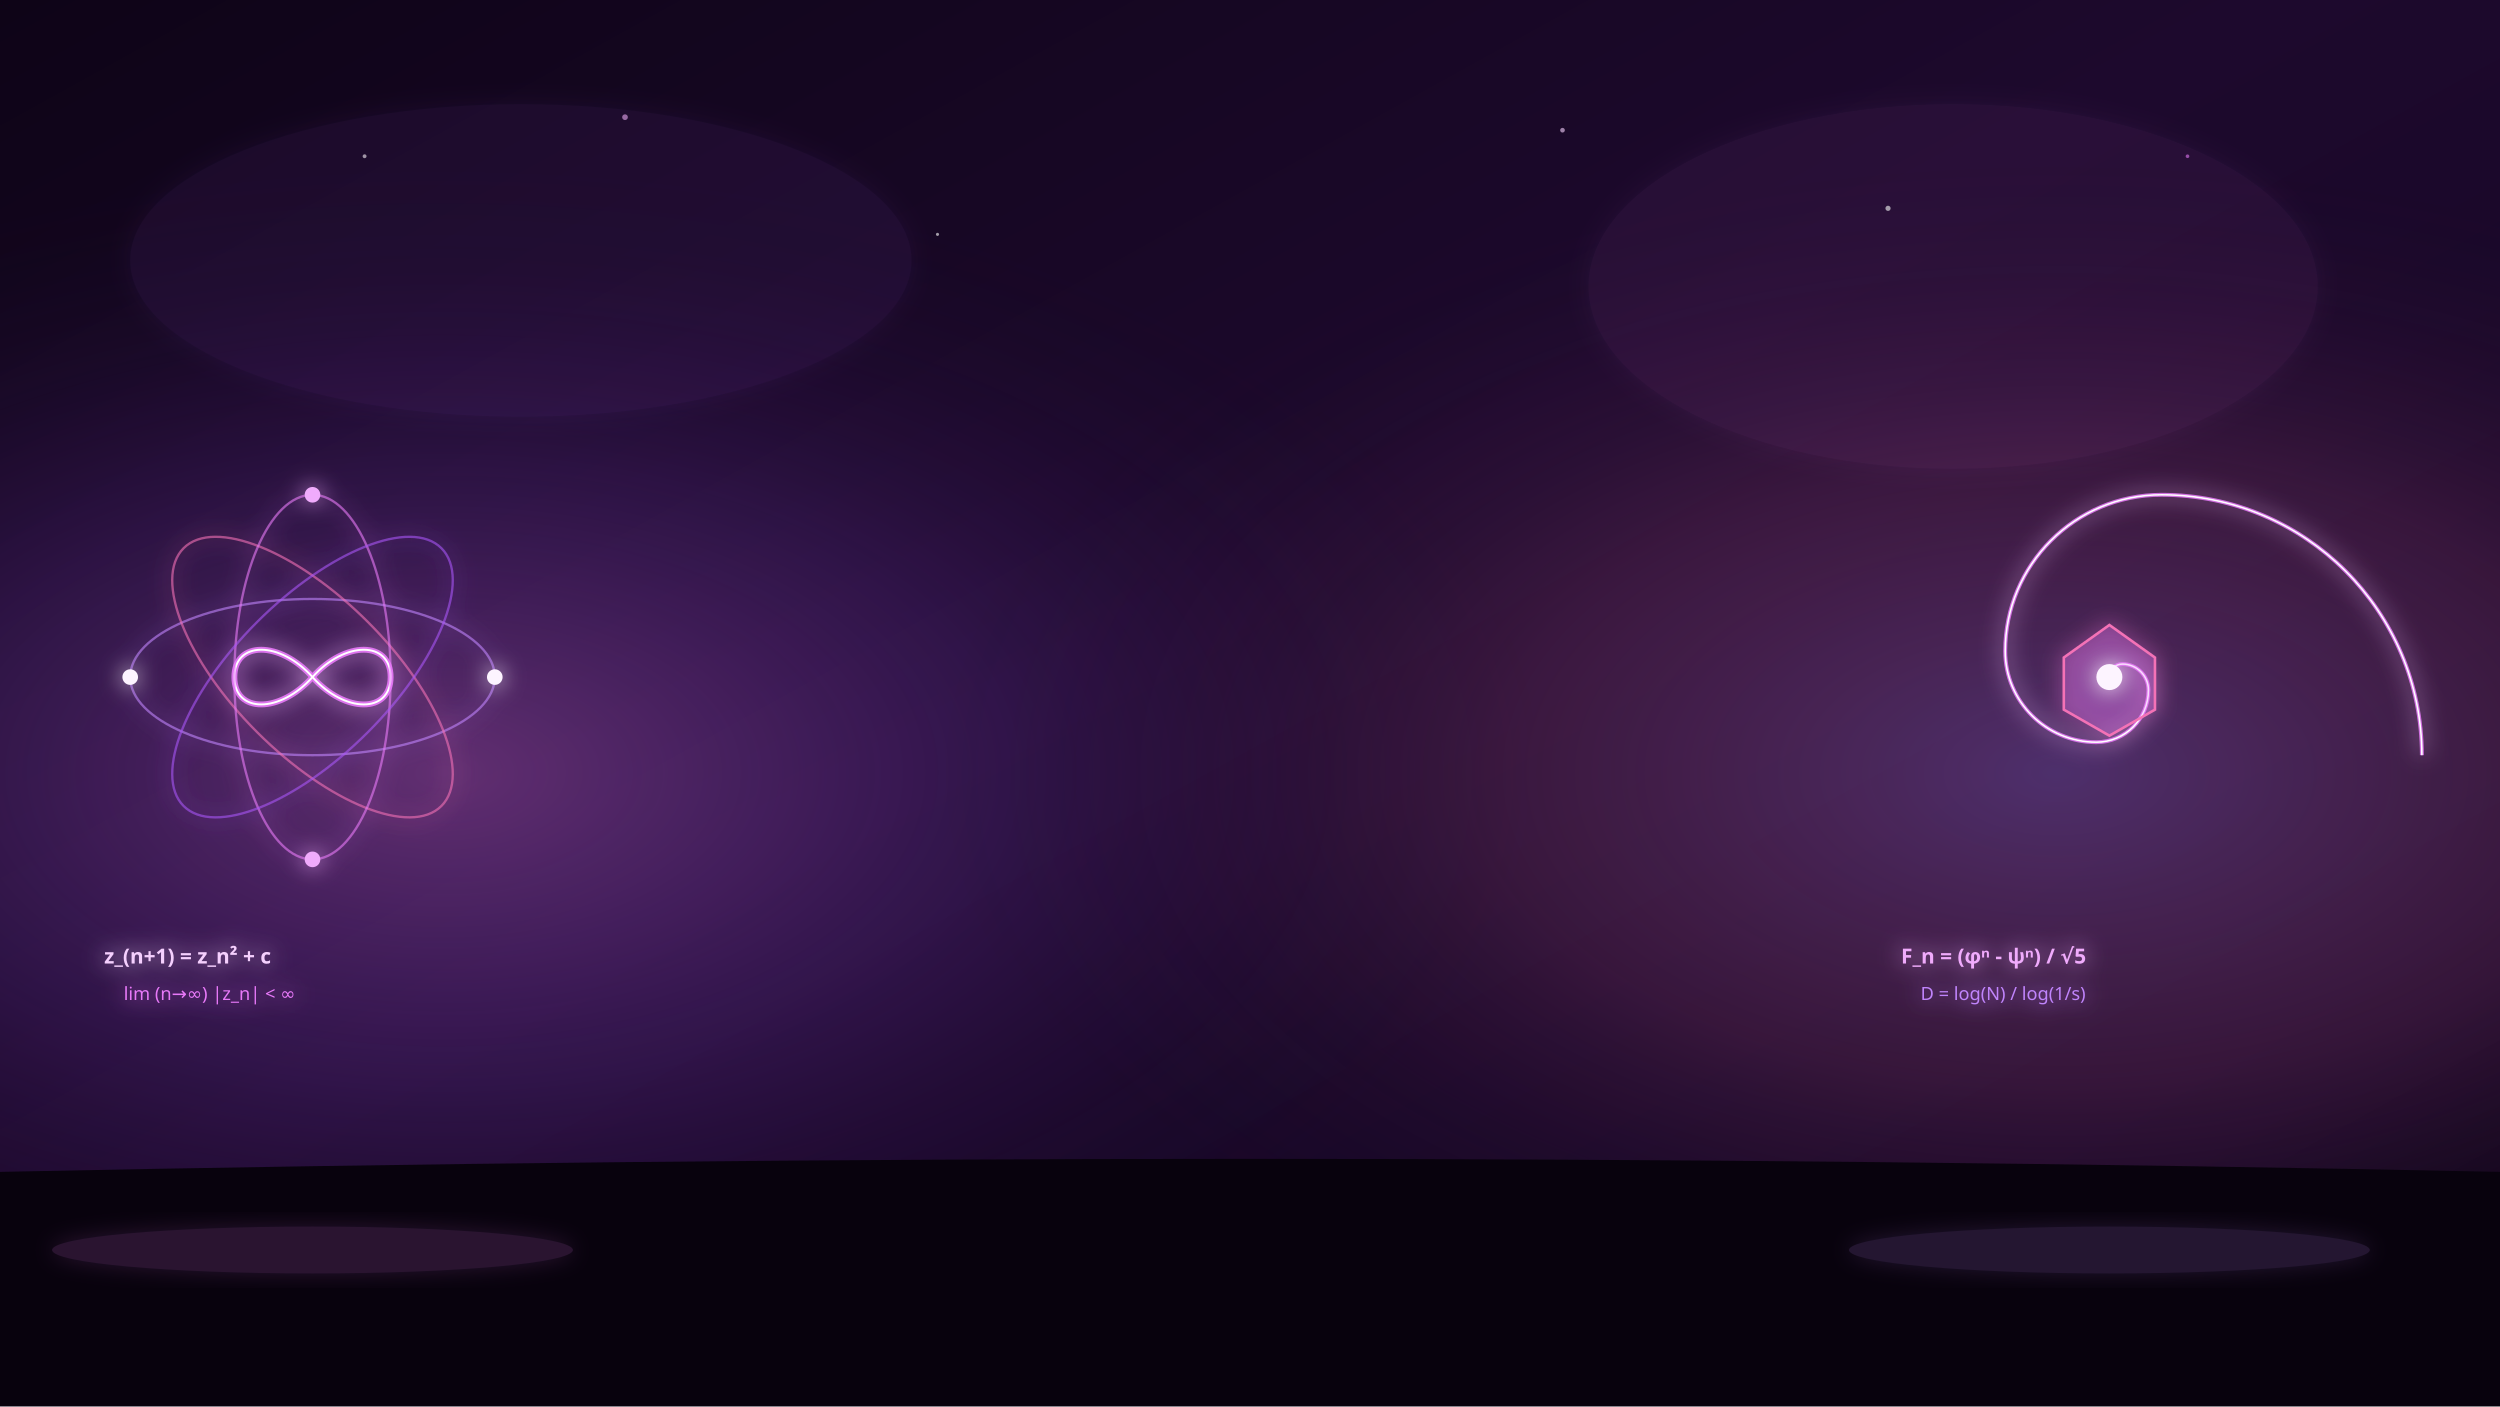
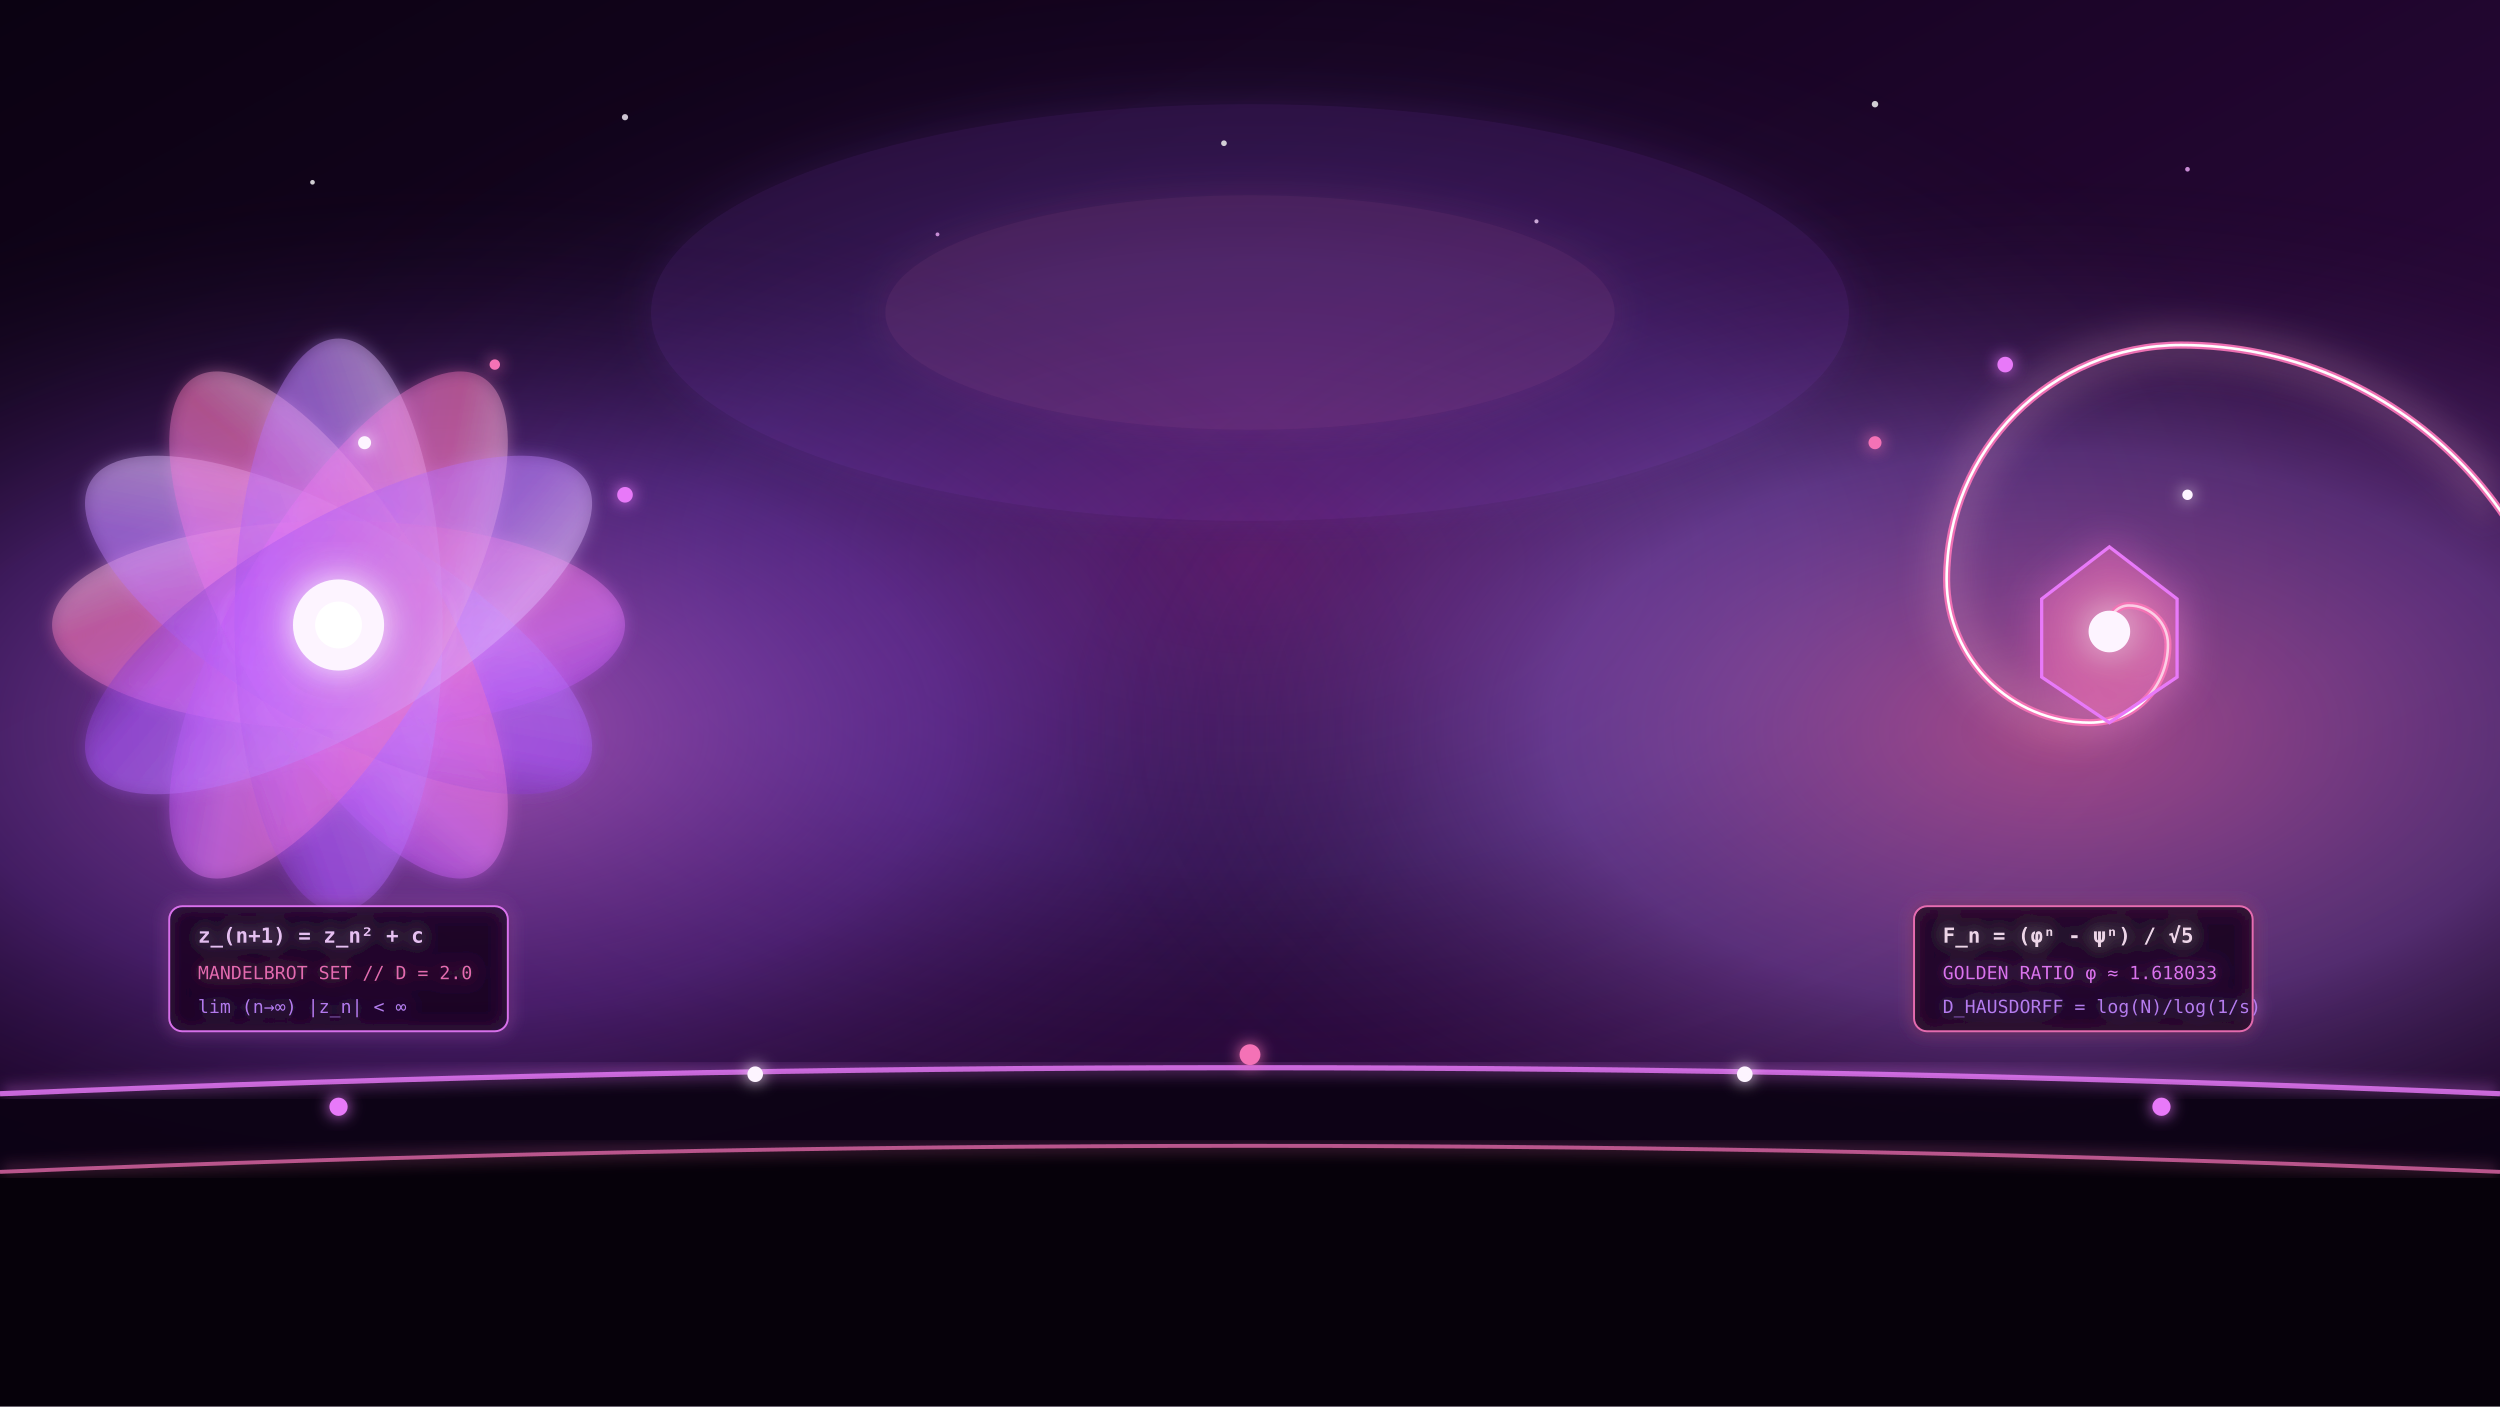
<svg xmlns="http://www.w3.org/2000/svg" viewBox="0 0 1920 1080" width="1920" height="1080">
  <defs>
-     <linearGradient id="gardenCosmos" x1="0%" y1="0%" x2="100%" y2="100%">
-       <stop offset="0%" stop-color="#0e0417" />
-       <stop offset="45%" stop-color="#1d092d" />
-       <stop offset="85%" stop-color="#150624" />
-       <stop offset="100%" stop-color="#090210" />
+     <linearGradient id="infinityBgGrad" x1="0%" y1="0%" x2="100%" y2="100%">
+       <stop offset="0%" stop-color="#0b0212" />
+       <stop offset="35%" stop-color="#180424" />
+       <stop offset="70%" stop-color="#2d083e" />
+       <stop offset="90%" stop-color="#1c0528" />
+       <stop offset="100%" stop-color="#07010c" />
    </linearGradient>
-     <radialGradient id="fractalGlowL" cx="18%" cy="55%" r="45%">
-       <stop offset="0%" stop-color="#e879f9" stop-opacity="0.35" />
-       <stop offset="50%" stop-color="#a855f7" stop-opacity="0.14" />
-       <stop offset="100%" stop-color="#0e0417" stop-opacity="0" />
+     <linearGradient id="petalGradMagenta" x1="0%" y1="0%" x2="100%" y2="100%">
+       <stop offset="0%" stop-color="#fdf4ff" />
+       <stop offset="30%" stop-color="#f472b6" />
+       <stop offset="70%" stop-color="#e879f9" />
+       <stop offset="100%" stop-color="#9333ea" />
+     </linearGradient>
+     <linearGradient id="petalGradViolet" x1="0%" y1="0%" x2="100%" y2="100%">
+       <stop offset="0%" stop-color="#fae8ff" />
+       <stop offset="35%" stop-color="#c084fc" />
+       <stop offset="75%" stop-color="#a855f7" />
+       <stop offset="100%" stop-color="#581c87" />
+     </linearGradient>
+     <radialGradient id="fractalGlowL" cx="18%" cy="52%" r="50%">
+       <stop offset="0%" stop-color="#e879f9" stop-opacity="0.65" />
+       <stop offset="40%" stop-color="#a855f7" stop-opacity="0.3" />
+       <stop offset="80%" stop-color="#0b0212" stop-opacity="0" />
    </radialGradient>
-     <radialGradient id="fractalGlowR" cx="82%" cy="55%" r="45%">
-       <stop offset="0%" stop-color="#c084fc" stop-opacity="0.32" />
-       <stop offset="50%" stop-color="#f472b6" stop-opacity="0.14" />
-       <stop offset="100%" stop-color="#0e0417" stop-opacity="0" />
+     <radialGradient id="fractalGlowR" cx="82%" cy="52%" r="50%">
+       <stop offset="0%" stop-color="#f472b6" stop-opacity="0.6" />
+       <stop offset="40%" stop-color="#c084fc" stop-opacity="0.3" />
+       <stop offset="80%" stop-color="#0b0212" stop-opacity="0" />
    </radialGradient>
-     <filter id="glow" x="-30%" y="-30%" width="160%" height="160%">
-       <feGaussianBlur stdDeviation="8" result="blur" />
+     <radialGradient id="centerNebulaGlow" cx="50%" cy="40%" r="55%">
+       <stop offset="0%" stop-color="#d946ef" stop-opacity="0.35" />
+       <stop offset="40%" stop-color="#8b5cf6" stop-opacity="0.18" />
+       <stop offset="80%" stop-color="#0b0212" stop-opacity="0" />
+     </radialGradient>
+     <filter id="glowHeavy" x="-40%" y="-40%" width="180%" height="180%">
+       <feGaussianBlur stdDeviation="15" result="blur" />
      <feComposite in="SourceGraphic" in2="blur" operator="over" />
    </filter>
-     <filter id="softGlow" x="-20%" y="-20%" width="140%" height="140%">
-       <feGaussianBlur stdDeviation="4" result="blur" />
+     <filter id="glowSoft" x="-20%" y="-20%" width="140%" height="140%">
+       <feGaussianBlur stdDeviation="6" result="blur" />
      <feComposite in="SourceGraphic" in2="blur" operator="over" />
    </filter>
  </defs>
-   <rect width="1920" height="1080" fill="url(#gardenCosmos)" />
+   <rect width="1920" height="1080" fill="url(#infinityBgGrad)" />
+   <rect width="1920" height="1080" fill="url(#centerNebulaGlow)" />
  <rect width="1920" height="1080" fill="url(#fractalGlowL)" />
  <rect width="1920" height="1080" fill="url(#fractalGlowR)" />
-   <g opacity="0.6">
-     <ellipse cx="400" cy="200" rx="300" ry="120" fill="#a855f7" opacity="0.12" filter="url(#glow)" />
-     <ellipse cx="1500" cy="220" rx="280" ry="140" fill="#e879f9" opacity="0.1" filter="url(#glow)" />
-     <circle cx="280" cy="120" r="1.5" fill="#fdf4ff" />
-     <circle cx="480" cy="90" r="2.2" fill="#f0abfc" />
-     <circle cx="720" cy="180" r="1.2" fill="#fff" />
-     <circle cx="1200" cy="100" r="1.8" fill="#f5d0fe" />
-     <circle cx="1450" cy="160" r="2" fill="#fff" />
-     <circle cx="1680" cy="120" r="1.4" fill="#e879f9" />
+   <g opacity="0.8">
+     <ellipse cx="960" cy="240" rx="460" ry="160" fill="#a855f7" opacity="0.16" filter="url(#glowHeavy)" />
+     <ellipse cx="960" cy="240" rx="280" ry="90" fill="#f472b6" opacity="0.14" filter="url(#glowHeavy)" />
+     <circle cx="240" cy="140" r="1.8" fill="#fff" />
+     <circle cx="480" cy="90" r="2.4" fill="#fdf4ff" />
+     <circle cx="720" cy="180" r="1.5" fill="#f0abfc" />
+     <circle cx="940" cy="110" r="2.2" fill="#fff" />
+     <circle cx="1180" cy="170" r="1.6" fill="#f5d0fe" />
+     <circle cx="1440" cy="80" r="2.5" fill="#fff" />
+     <circle cx="1680" cy="130" r="1.8" fill="#f0abfc" />
  </g>
-   <g id="leftFractal" transform="translate(240, 520)" filter="url(#glow)">
-     <path d="M-60,0 C-60,-28 -25,-28 0,0 C25,28 60,28 60,0 C60,-28 25,-28 0,0 C-25,28 -60,28 -60,0 Z" fill="none" stroke="#e879f9" stroke-width="4.5" opacity="0.9" />
-     <path d="M-60,0 C-60,-28 -25,-28 0,0 C25,28 60,28 60,0 C60,-28 25,-28 0,0 C-25,28 -60,28 -60,0 Z" fill="none" stroke="#ffffff" stroke-width="1.5" />
-     <ellipse cx="0" cy="0" rx="140" ry="60" fill="none" stroke="#c084fc" stroke-width="1.8" opacity="0.6" />
-     <ellipse cx="0" cy="0" rx="140" ry="60" fill="none" stroke="#f472b6" stroke-width="1.8" opacity="0.6" transform="rotate(45)" />
-     <ellipse cx="0" cy="0" rx="140" ry="60" fill="none" stroke="#e879f9" stroke-width="1.8" opacity="0.6" transform="rotate(90)" />
-     <ellipse cx="0" cy="0" rx="140" ry="60" fill="none" stroke="#a855f7" stroke-width="1.8" opacity="0.6" transform="rotate(135)" />
-     <circle cx="140" cy="0" r="6" fill="#fdf4ff" />
-     <circle cx="-140" cy="0" r="6" fill="#fdf4ff" />
-     <circle cx="0" cy="140" r="6" fill="#f0abfc" />
-     <circle cx="0" cy="-140" r="6" fill="#f0abfc" />
-     <g transform="translate(-160, 220)">
-       <text x="0" y="0" fill="#f5d0fe" font-family="sans-serif" font-size="16" font-weight="bold">z_(n+1) = z_n² + c</text>
-       <text x="15" y="28" fill="#e879f9" font-family="sans-serif" font-size="14">lim (n→∞) |z_n| &lt; ∞</text>
+   <g id="leftFractalSanctuary">
+     <g transform="translate(260, 480)" filter="url(#glowHeavy)">
+       <path d="M-90,0 C-90,-45 -35,-45 0,0 C35,45 90,45 90,0 C90,-45 35,-45 0,0 C-35,45 -90,45 -90,0 Z" fill="none" stroke="#e879f9" stroke-width="7" opacity="0.95" />
+       <path d="M-90,0 C-90,-45 -35,-45 0,0 C35,45 90,45 90,0 C90,-45 35,-45 0,0 C-35,45 -90,45 -90,0 Z" fill="none" stroke="#ffffff" stroke-width="2.5" />
+     </g>
+     <g transform="translate(260, 480)" filter="url(#glowSoft)">
+       <ellipse cx="0" cy="0" rx="220" ry="80" fill="url(#petalGradMagenta)" opacity="0.4" transform="rotate(0)" />
+       <ellipse cx="0" cy="0" rx="220" ry="80" fill="url(#petalGradViolet)" opacity="0.4" transform="rotate(30)" />
+       <ellipse cx="0" cy="0" rx="220" ry="80" fill="url(#petalGradMagenta)" opacity="0.4" transform="rotate(60)" />
+       <ellipse cx="0" cy="0" rx="220" ry="80" fill="url(#petalGradViolet)" opacity="0.4" transform="rotate(90)" />
+       <ellipse cx="0" cy="0" rx="220" ry="80" fill="url(#petalGradMagenta)" opacity="0.4" transform="rotate(120)" />
+       <ellipse cx="0" cy="0" rx="220" ry="80" fill="url(#petalGradViolet)" opacity="0.4" transform="rotate(150)" />
+       <circle cx="0" cy="0" r="35" fill="#fdf4ff" filter="url(#glowHeavy)" />
+       <circle cx="0" cy="0" r="18" fill="#ffffff" />
+     </g>
+     <g opacity="0.9" transform="translate(140, 720)" filter="url(#glowSoft)">
+       <rect x="-10" y="-24" width="260" height="96" fill="rgba(18, 4, 28, 0.85)" rx="10" stroke="#e879f9" stroke-width="1.5" />
+       <text x="12" y="4" fill="#f5d0fe" font-family="monospace" font-size="16" font-weight="bold">z_(n+1) = z_n² + c</text>
+       <text x="12" y="32" fill="#f472b6" font-family="monospace" font-size="14">MANDELBROT SET // D = 2.0</text>
+       <text x="12" y="58" fill="#c084fc" font-family="monospace" font-size="14">lim (n→∞) |z_n| &lt; ∞</text>
    </g>
  </g>
-   <g id="rightSpiral" transform="translate(1620, 520)" filter="url(#glow)">
-     <path d="M 0,0               A 10,10 0 0,1 10,-10               A 20,20 0 0,1 30,10               A 40,40 0 0,1 -10,50               A 70,70 0 0,1 -80,-20               A 120,120 0 0,1 40,-140               A 200,200 0 0,1 240,60" fill="none" stroke="#e879f9" stroke-width="3" opacity="0.85" />
-     <path d="M 0,0               A 10,10 0 0,1 10,-10               A 20,20 0 0,1 30,10               A 40,40 0 0,1 -10,50               A 70,70 0 0,1 -80,-20               A 120,120 0 0,1 40,-140               A 200,200 0 0,1 240,60" fill="none" stroke="#ffffff" stroke-width="1.2" />
-     <polygon points="0,-40 35,-15 35,25 0,45 -35,25 -35,-15" fill="rgba(232, 121, 249, 0.25)" stroke="#f472b6" stroke-width="2" />
-     <circle cx="0" cy="0" r="10" fill="#fdf4ff" />
-     <g transform="translate(-160, 220)">
-       <text x="0" y="0" fill="#f0abfc" font-family="sans-serif" font-size="16" font-weight="bold">F_n = (φⁿ - ψⁿ) / √5</text>
-       <text x="15" y="28" fill="#c084fc" font-family="sans-serif" font-size="14">D = log(N) / log(1/s)</text>
+   <g id="rightSpiralSanctuary">
+     <g transform="translate(1620, 480)" filter="url(#glowHeavy)">
+       <path d="M 0,0                 A 15,15 0 0,1 15,-15                 A 30,30 0 0,1 45,15                 A 60,60 0 0,1 -15,75                 A 110,110 0 0,1 -125,-35                 A 180,180 0 0,1 55,-215                 A 300,300 0 0,1 355,85" fill="none" stroke="#f472b6" stroke-width="5.5" opacity="0.95" />
+       <path d="M 0,0                 A 15,15 0 0,1 15,-15                 A 30,30 0 0,1 45,15                 A 60,60 0 0,1 -15,75                 A 110,110 0 0,1 -125,-35                 A 180,180 0 0,1 55,-215                 A 300,300 0 0,1 355,85" fill="none" stroke="#ffffff" stroke-width="2" />
+       <polygon points="0,-60 52,-20 52,40 0,75 -52,40 -52,-20" fill="rgba(244, 114, 182, 0.35)" stroke="#e879f9" stroke-width="2.5" />
+       <circle cx="0" cy="5" r="16" fill="#fdf4ff" />
+     </g>
+     <g opacity="0.9" transform="translate(1480, 720)" filter="url(#glowSoft)">
+       <rect x="-10" y="-24" width="260" height="96" fill="rgba(18, 4, 28, 0.85)" rx="10" stroke="#f472b6" stroke-width="1.5" />
+       <text x="12" y="4" fill="#fce7f3" font-family="monospace" font-size="16" font-weight="bold">F_n = (φⁿ - ψⁿ) / √5</text>
+       <text x="12" y="32" fill="#e879f9" font-family="monospace" font-size="14">GOLDEN RATIO φ ≈ 1.618033</text>
+       <text x="12" y="58" fill="#c084fc" font-family="monospace" font-size="14">D_HAUSDORFF = log(N)/log(1/s)</text>
    </g>
  </g>
-   <path d="M0,900 Q960,880 1920,900 L1920,1080 L0,1080 Z" fill="#08020d" />
-   <ellipse cx="240" cy="960" rx="200" ry="18" fill="#e879f9" opacity="0.15" filter="url(#glow)" />
-   <ellipse cx="1620" cy="960" rx="200" ry="18" fill="#c084fc" opacity="0.15" filter="url(#glow)" />
+   <g fill="#fdf4ff" filter="url(#glowSoft)">
+     <circle cx="280" cy="340" r="5" />
+     <circle cx="380" cy="280" r="4" fill="#f472b6" />
+     <circle cx="480" cy="380" r="6" fill="#e879f9" />
+     <circle cx="1440" cy="340" r="5" fill="#f472b6" />
+     <circle cx="1540" cy="280" r="6" fill="#e879f9" />
+     <circle cx="1680" cy="380" r="4" />
+   </g>
+   <path d="M0,840 Q960,800 1920,840 L1920,1080 L0,1080 Z" fill="#0c0214" opacity="0.95" />
+   <path d="M0,900 Q960,860 1920,900 L1920,1080 L0,1080 Z" fill="#06010a" />
+   <path d="M0,840 Q960,800 1920,840" stroke="#e879f9" stroke-width="4" fill="none" opacity="0.85" filter="url(#glowSoft)" />
+   <path d="M0,900 Q960,860 1920,900" stroke="#f472b6" stroke-width="3" fill="none" opacity="0.75" filter="url(#glowSoft)" />
+   <g fill="#fdf4ff" filter="url(#glowSoft)">
+     <circle cx="260" cy="850" r="7" fill="#e879f9" />
+     <circle cx="580" cy="825" r="6" />
+     <circle cx="960" cy="810" r="8" fill="#f472b6" />
+     <circle cx="1340" cy="825" r="6" />
+     <circle cx="1660" cy="850" r="7" fill="#e879f9" />
+   </g>
</svg>
